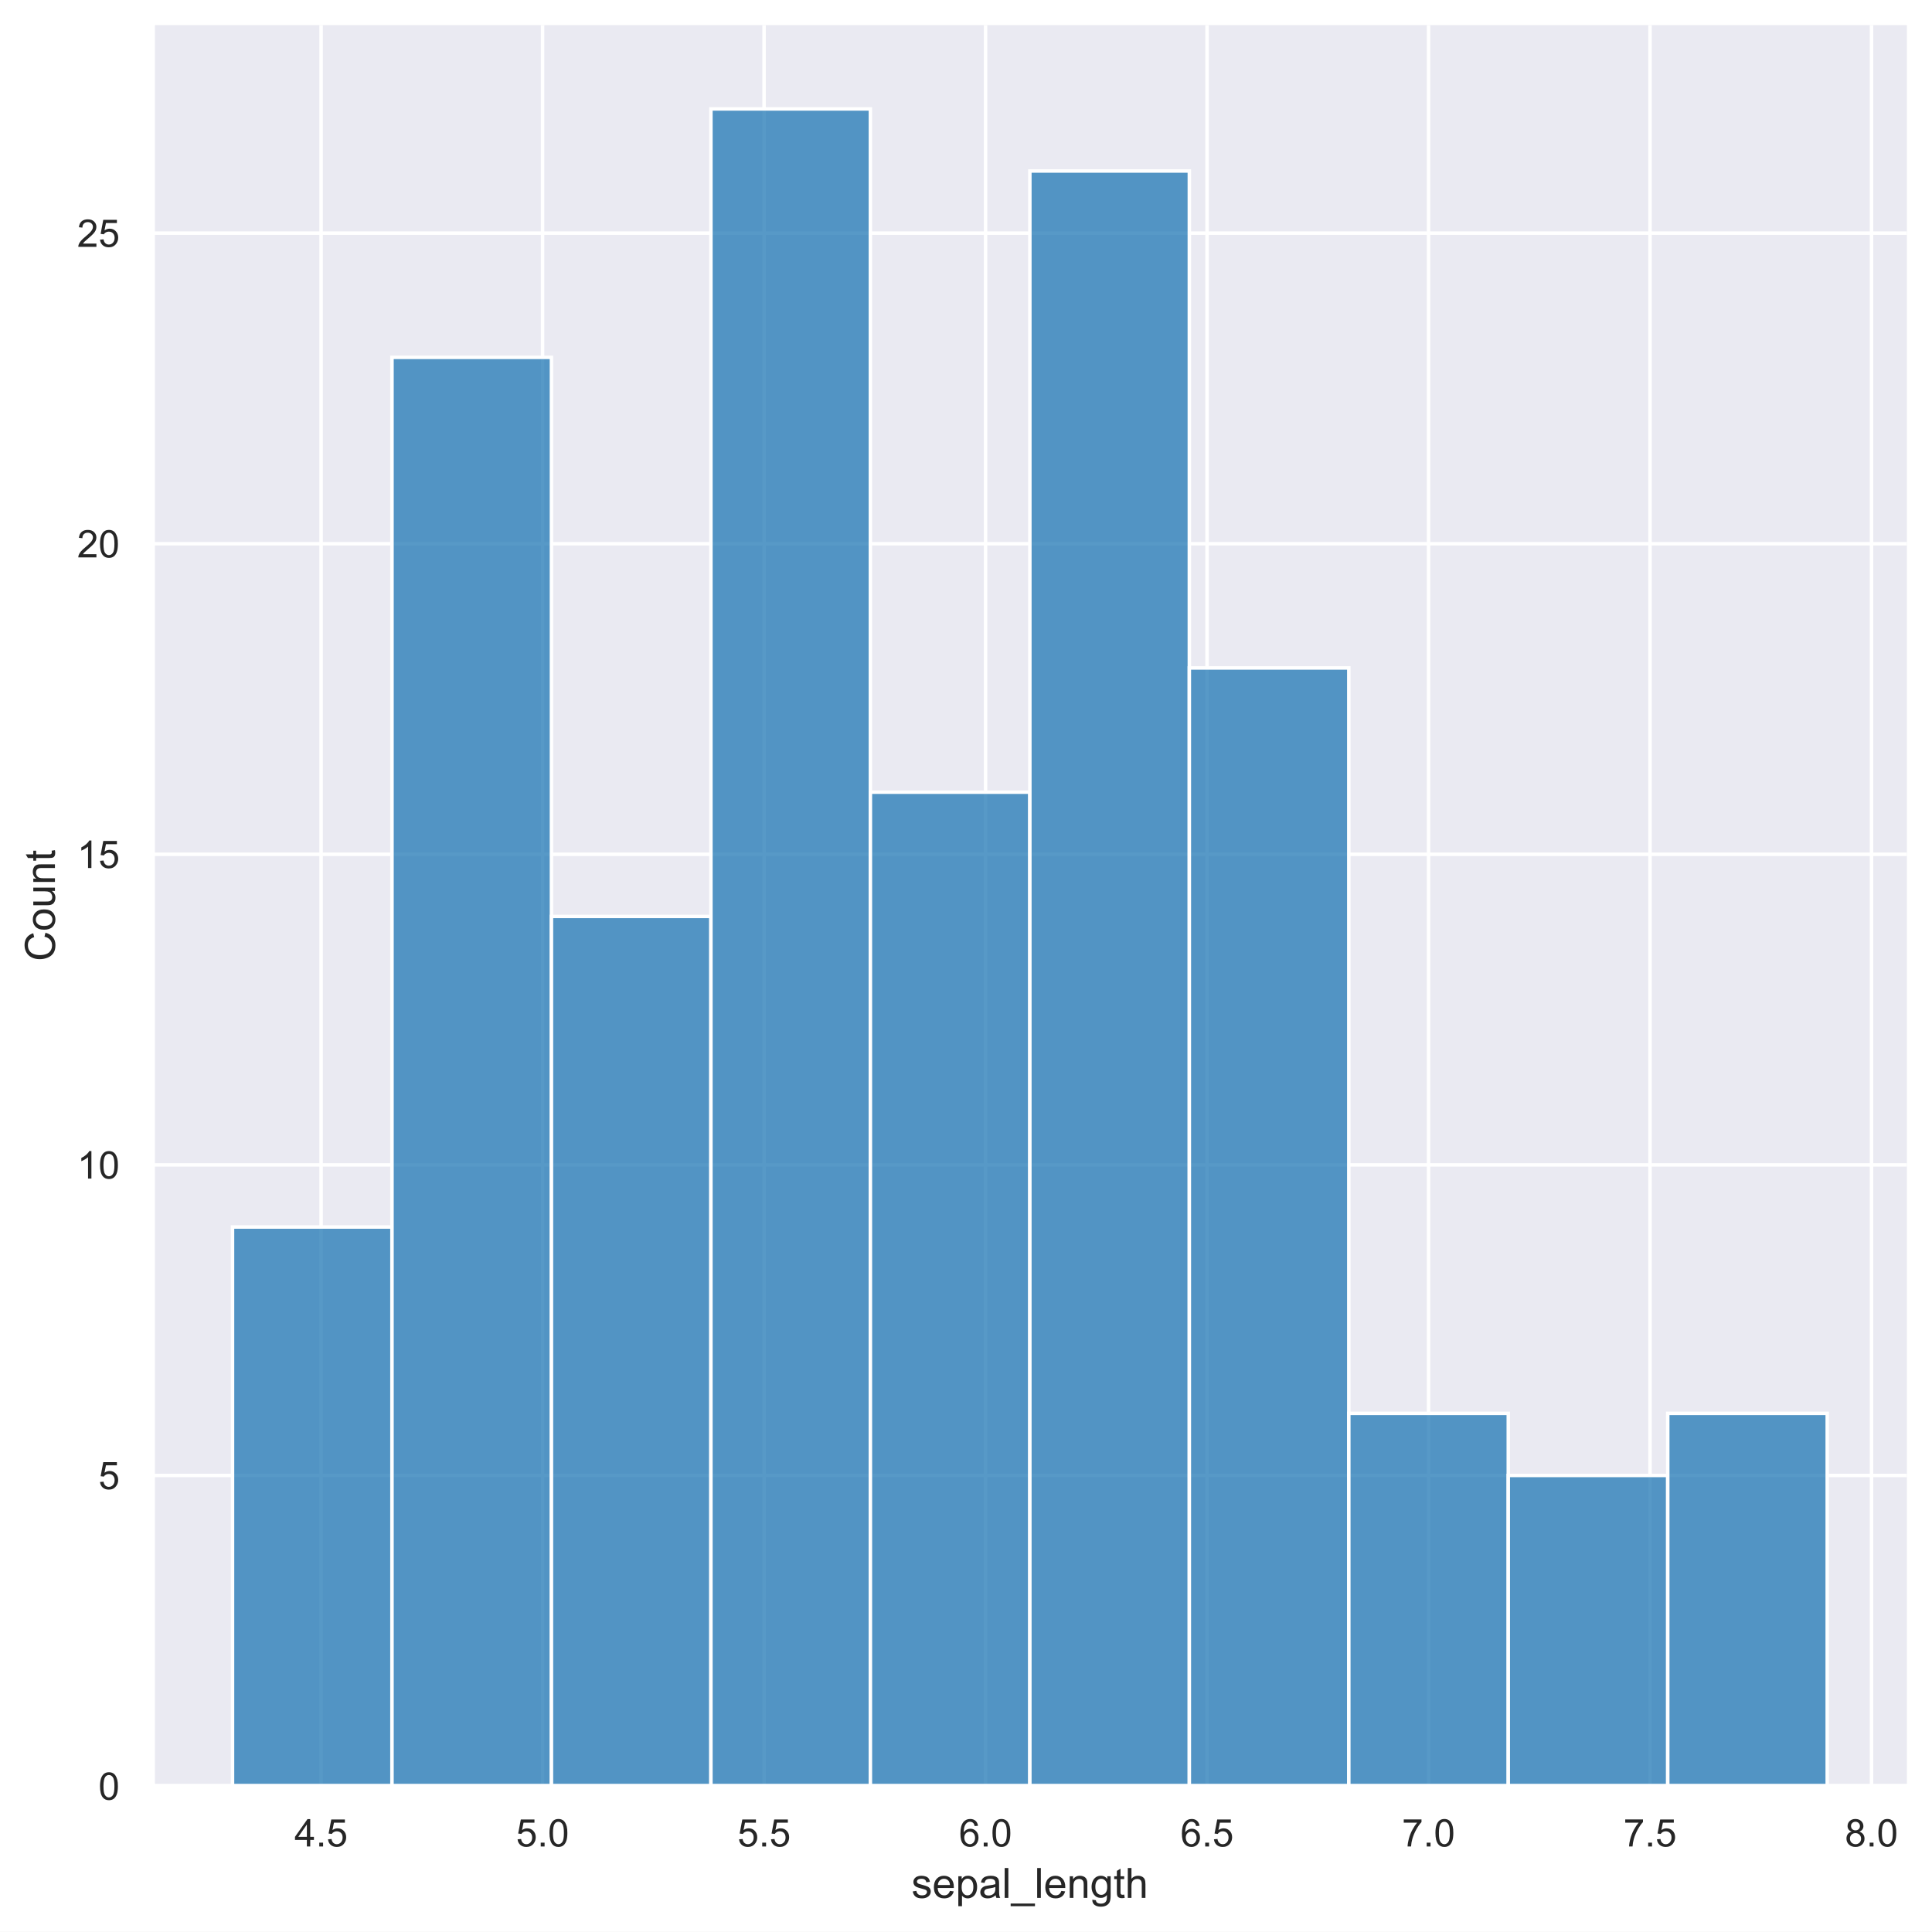
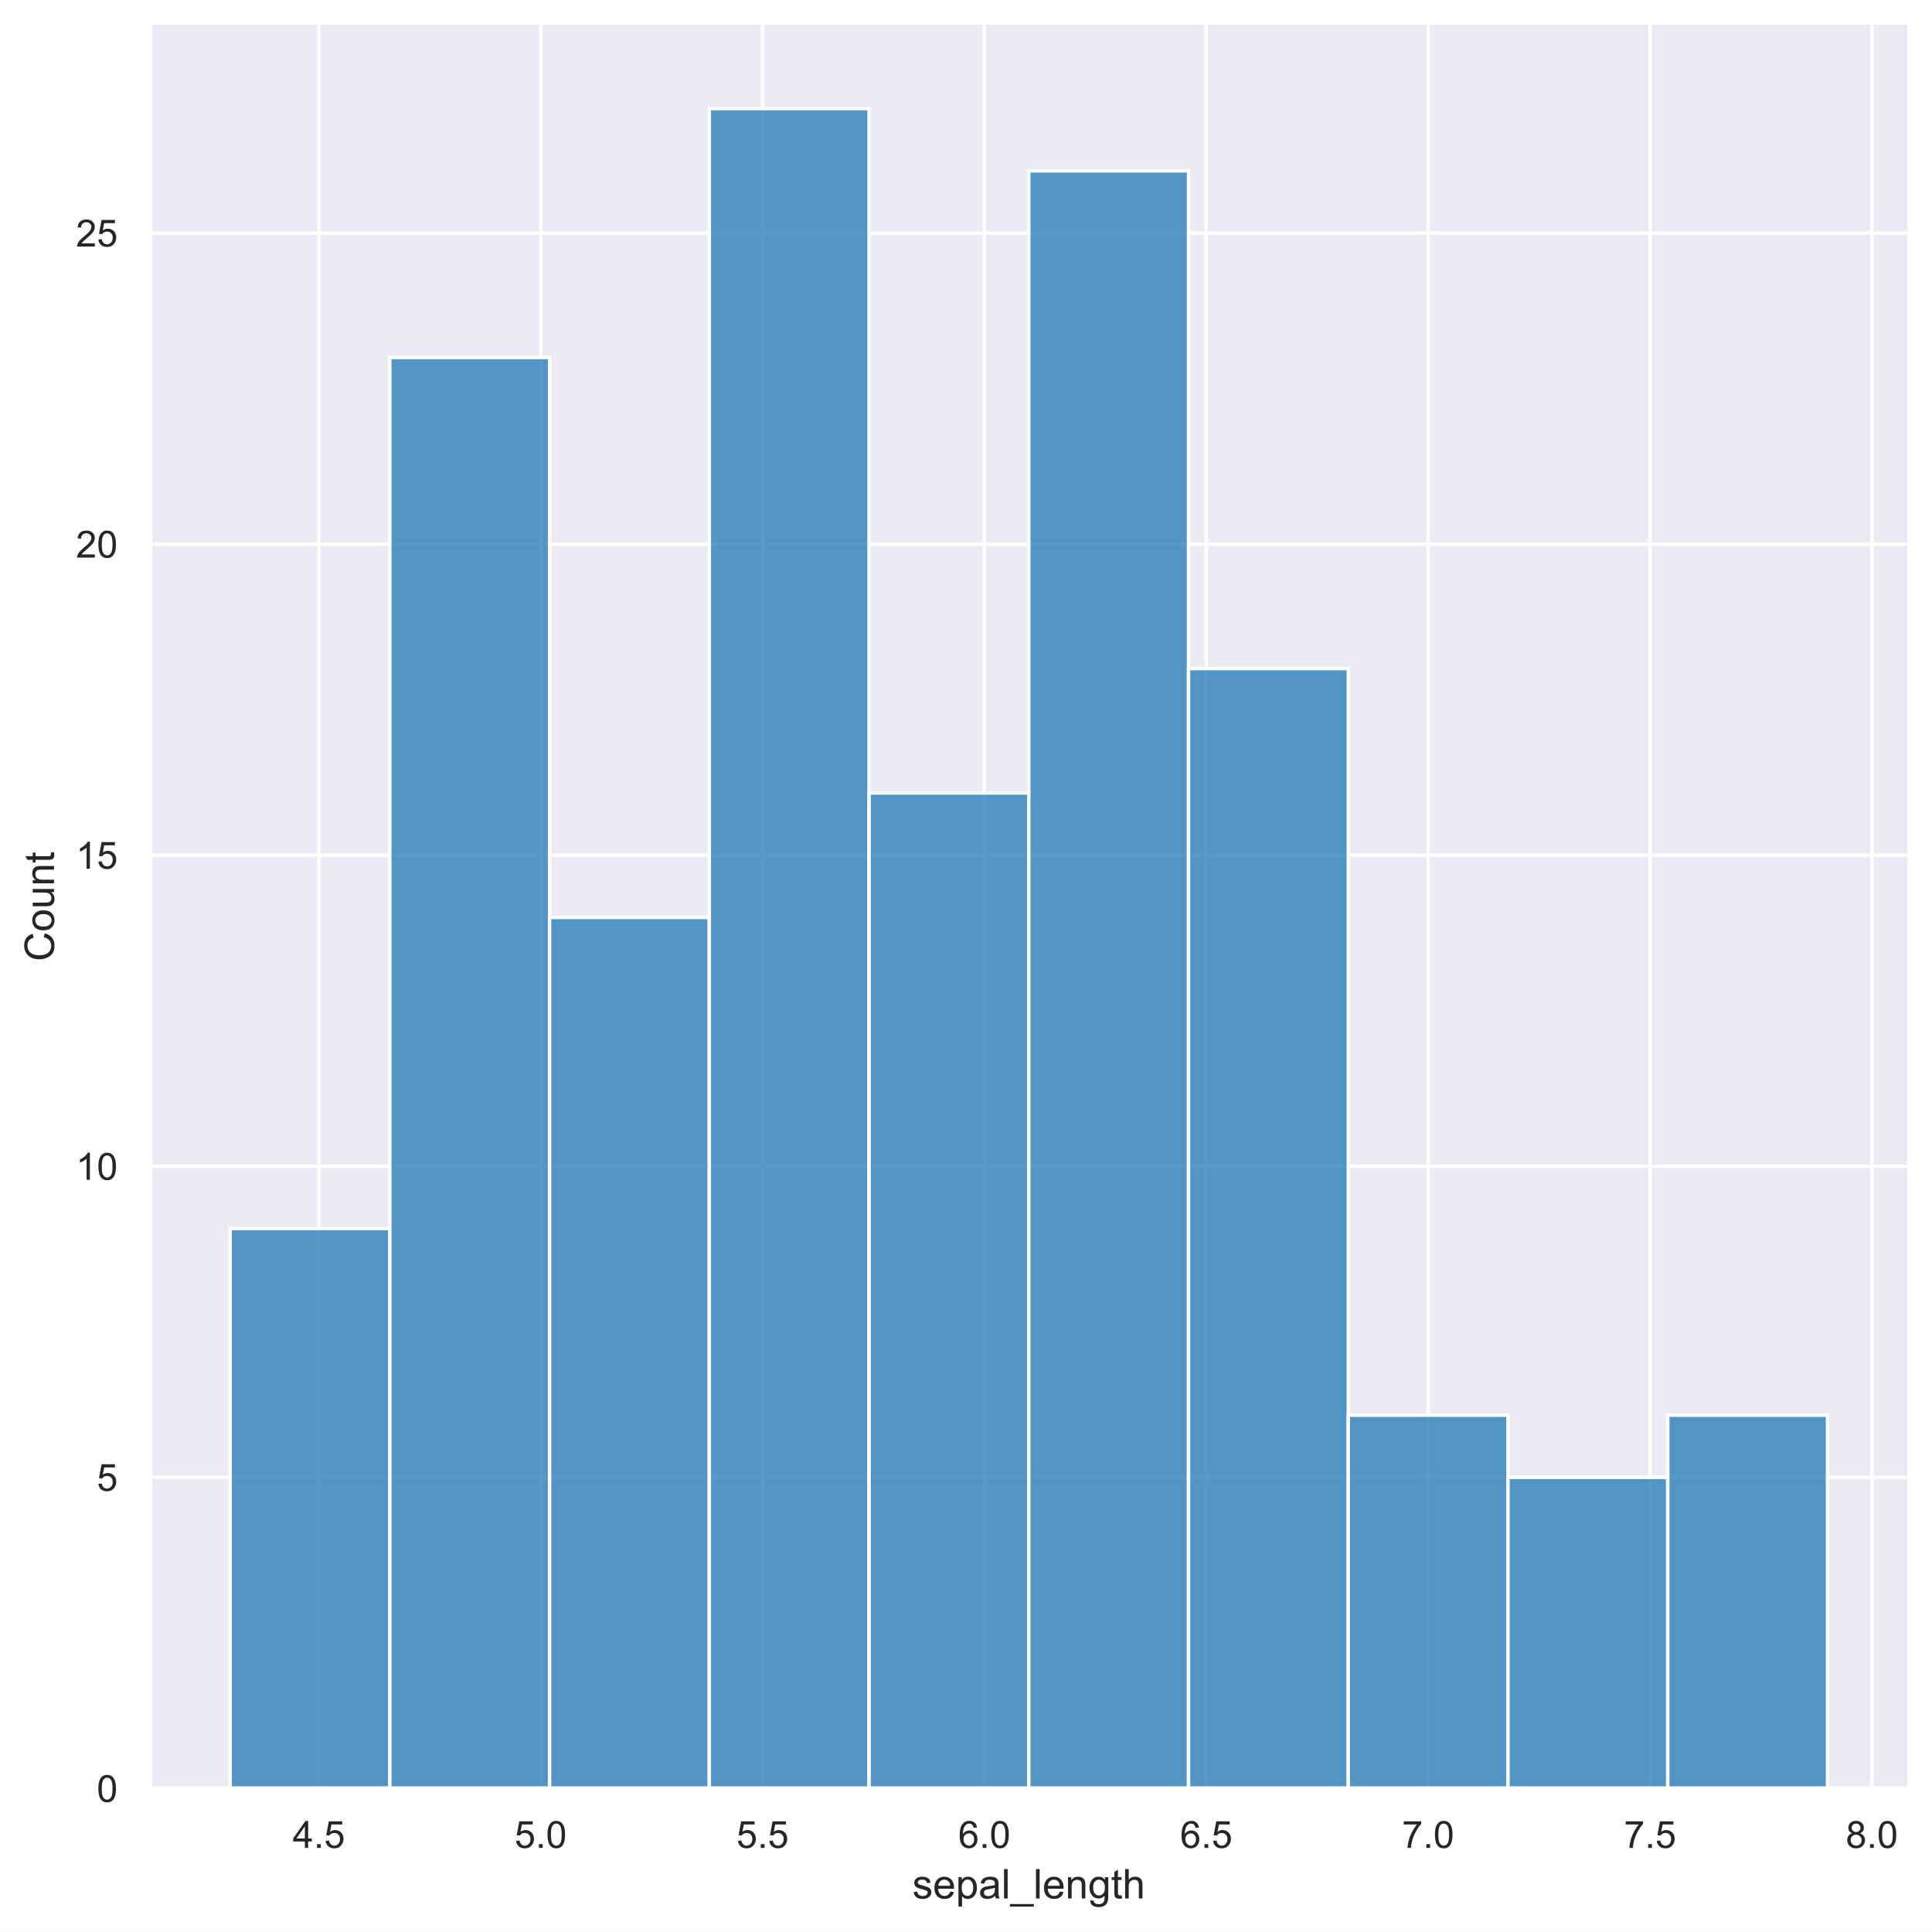
- <svg xmlns="http://www.w3.org/2000/svg" xmlns:xlink="http://www.w3.org/1999/xlink" height="555.212pt" version="1.1" viewBox="0 0 555.288 555.212" width="555.288pt">
+ <svg xmlns="http://www.w3.org/2000/svg" xmlns:xlink="http://www.w3.org/1999/xlink" height="564.572pt" version="1.1" viewBox="0 0 564.648 564.572" width="564.648pt">
  <defs>
    <style type="text/css">*{stroke-linecap:butt;stroke-linejoin:round;}</style>
  </defs>
  <g id="figure_1">
    <g id="patch_1">
-       <path d="M 0 555.212  L 555.288 555.212  L 555.288 0  L 0 0  z " style="fill:#ffffff;" />
+       <path d="M 0 564.572  L 564.648 564.572  L 564.648 0  L 0 0  z " style="fill:#ffffff;" />
    </g>
    <g id="axes_1">
      <g id="patch_2">
-         <path d="M 43.908 513.337  L 548.088 513.337  L 548.088 7.2  L 43.908 7.2  z " style="fill:#eaeaf2;" />
+         <path d="M 43.908 522.697  L 557.448 522.697  L 557.448 7.2  L 43.908 7.2  z " style="fill:#eaeaf2;" />
      </g>
      <g id="matplotlib.axis_1">
        <g id="xtick_1">
          <g id="line2d_1">
-             <path clip-path="url(#pe5662c1819)" d="M 92.289 513.337  L 92.289 7.2  " style="fill:none;stroke:#ffffff;stroke-linecap:round;" />
+             <path clip-path="url(#p15f2c02194)" d="M 93.188 522.697  L 93.188 7.2  " style="fill:none;stroke:#ffffff;stroke-linecap:round;" />
          </g>
          <g id="text_1">
-             <g style="fill:#262626;" transform="translate(84.64435 530.7111)scale(0.11 -0.11)">
+             <g style="fill:#262626;" transform="translate(85.54253 540.0711)scale(0.11 -0.11)">
              <defs>
                <path d="M 2069 0  L 2069 1097  L 81 1097  L 81 1613  L 2172 4581  L 2631 4581  L 2631 1613  L 3250 1613  L 3250 1097  L 2631 1097  L 2631 0  L 2069 0  z M 2069 1613  L 2069 3678  L 634 1613  L 2069 1613  z " id="ArialMT-34" transform="scale(0.015625)" />
                <path d="M 581 0  L 581 641  L 1222 641  L 1222 0  L 581 0  z " id="ArialMT-2e" transform="scale(0.015625)" />
                <path d="M 266 1200  L 856 1250  Q 922 819 1161 601  Q 1400 384 1738 384  Q 2144 384 2425 690  Q 2706 997 2706 1503  Q 2706 1984 2436 2262  Q 2166 2541 1728 2541  Q 1456 2541 1237 2417  Q 1019 2294 894 2097  L 366 2166  L 809 4519  L 3088 4519  L 3088 3981  L 1259 3981  L 1013 2750  Q 1425 3038 1878 3038  Q 2478 3038 2890 2622  Q 3303 2206 3303 1553  Q 3303 931 2941 478  Q 2500 -78 1738 -78  Q 1113 -78 717 272  Q 322 622 266 1200  z " id="ArialMT-35" transform="scale(0.015625)" />
              </defs>
              <use xlink:href="#ArialMT-34" />
              <use x="55.615" xlink:href="#ArialMT-2e" />
              <use x="83.398" xlink:href="#ArialMT-35" />
            </g>
          </g>
        </g>
        <g id="xtick_2">
          <g id="line2d_2">
-             <path clip-path="url(#pe5662c1819)" d="M 155.948 513.337  L 155.948 7.2  " style="fill:none;stroke:#ffffff;stroke-linecap:round;" />
+             <path clip-path="url(#p15f2c02194)" d="M 158.028 522.697  L 158.028 7.2  " style="fill:none;stroke:#ffffff;stroke-linecap:round;" />
          </g>
          <g id="text_2">
-             <g style="fill:#262626;" transform="translate(148.3034 530.7111)scale(0.11 -0.11)">
+             <g style="fill:#262626;" transform="translate(150.3834 540.0711)scale(0.11 -0.11)">
              <defs>
                <path d="M 266 2259  Q 266 3072 433 3567  Q 600 4063 929 4331  Q 1259 4600 1759 4600  Q 2128 4600 2406 4451  Q 2684 4303 2865 4023  Q 3047 3744 3150 3342  Q 3253 2941 3253 2259  Q 3253 1453 3087 958  Q 2922 463 2592 192  Q 2263 -78 1759 -78  Q 1097 -78 719 397  Q 266 969 266 2259  z M 844 2259  Q 844 1131 1108 757  Q 1372 384 1759 384  Q 2147 384 2411 759  Q 2675 1134 2675 2259  Q 2675 3391 2411 3762  Q 2147 4134 1753 4134  Q 1366 4134 1134 3806  Q 844 3388 844 2259  z " id="ArialMT-30" transform="scale(0.015625)" />
              </defs>
              <use xlink:href="#ArialMT-35" />
              <use x="55.615" xlink:href="#ArialMT-2e" />
              <use x="83.398" xlink:href="#ArialMT-30" />
            </g>
          </g>
        </g>
        <g id="xtick_3">
          <g id="line2d_3">
-             <path clip-path="url(#pe5662c1819)" d="M 219.608 513.337  L 219.608 7.2  " style="fill:none;stroke:#ffffff;stroke-linecap:round;" />
+             <path clip-path="url(#p15f2c02194)" d="M 222.869 522.697  L 222.869 7.2  " style="fill:none;stroke:#ffffff;stroke-linecap:round;" />
          </g>
          <g id="text_3">
-             <g style="fill:#262626;" transform="translate(211.9625 530.7111)scale(0.11 -0.11)">
+             <g style="fill:#262626;" transform="translate(215.2243 540.0711)scale(0.11 -0.11)">
              <use xlink:href="#ArialMT-35" />
              <use x="55.615" xlink:href="#ArialMT-2e" />
              <use x="83.398" xlink:href="#ArialMT-35" />
            </g>
          </g>
        </g>
        <g id="xtick_4">
          <g id="line2d_4">
-             <path clip-path="url(#pe5662c1819)" d="M 283.267 513.337  L 283.267 7.2  " style="fill:none;stroke:#ffffff;stroke-linecap:round;" />
+             <path clip-path="url(#p15f2c02194)" d="M 287.71 522.697  L 287.71 7.2  " style="fill:none;stroke:#ffffff;stroke-linecap:round;" />
          </g>
          <g id="text_4">
-             <g style="fill:#262626;" transform="translate(275.6216 530.7111)scale(0.11 -0.11)">
+             <g style="fill:#262626;" transform="translate(280.0653 540.0711)scale(0.11 -0.11)">
              <defs>
                <path d="M 3184 3459  L 2625 3416  Q 2550 3747 2413 3897  Q 2184 4138 1850 4138  Q 1581 4138 1378 3988  Q 1113 3794 959 3422  Q 806 3050 800 2363  Q 1003 2672 1297 2822  Q 1591 2972 1913 2972  Q 2475 2972 2870 2558  Q 3266 2144 3266 1488  Q 3266 1056 3080 686  Q 2894 316 2569 119  Q 2244 -78 1831 -78  Q 1128 -78 684 439  Q 241 956 241 2144  Q 241 3472 731 4075  Q 1159 4600 1884 4600  Q 2425 4600 2770 4297  Q 3116 3994 3184 3459  z M 888 1484  Q 888 1194 1011 928  Q 1134 663 1356 523  Q 1578 384 1822 384  Q 2178 384 2434 671  Q 2691 959 2691 1453  Q 2691 1928 2437 2201  Q 2184 2475 1800 2475  Q 1419 2475 1153 2201  Q 888 1928 888 1484  z " id="ArialMT-36" transform="scale(0.015625)" />
              </defs>
              <use xlink:href="#ArialMT-36" />
              <use x="55.615" xlink:href="#ArialMT-2e" />
              <use x="83.398" xlink:href="#ArialMT-30" />
            </g>
          </g>
        </g>
        <g id="xtick_5">
          <g id="line2d_5">
-             <path clip-path="url(#pe5662c1819)" d="M 346.926 513.337  L 346.926 7.2  " style="fill:none;stroke:#ffffff;stroke-linecap:round;" />
+             <path clip-path="url(#p15f2c02194)" d="M 352.551 522.697  L 352.551 7.2  " style="fill:none;stroke:#ffffff;stroke-linecap:round;" />
          </g>
          <g id="text_5">
-             <g style="fill:#262626;" transform="translate(339.2807 530.7111)scale(0.11 -0.11)">
+             <g style="fill:#262626;" transform="translate(344.9062 540.0711)scale(0.11 -0.11)">
              <use xlink:href="#ArialMT-36" />
              <use x="55.615" xlink:href="#ArialMT-2e" />
              <use x="83.398" xlink:href="#ArialMT-35" />
            </g>
          </g>
        </g>
        <g id="xtick_6">
          <g id="line2d_6">
-             <path clip-path="url(#pe5662c1819)" d="M 410.585 513.337  L 410.585 7.2  " style="fill:none;stroke:#ffffff;stroke-linecap:round;" />
+             <path clip-path="url(#p15f2c02194)" d="M 417.392 522.697  L 417.392 7.2  " style="fill:none;stroke:#ffffff;stroke-linecap:round;" />
          </g>
          <g id="text_6">
-             <g style="fill:#262626;" transform="translate(402.9398 530.7111)scale(0.11 -0.11)">
+             <g style="fill:#262626;" transform="translate(409.7471 540.0711)scale(0.11 -0.11)">
              <defs>
                <path d="M 303 3981  L 303 4522  L 3269 4522  L 3269 4084  Q 2831 3619 2401 2847  Q 1972 2075 1738 1259  Q 1569 684 1522 0  L 944 0  Q 953 541 1156 1306  Q 1359 2072 1739 2783  Q 2119 3494 2547 3981  L 303 3981  z " id="ArialMT-37" transform="scale(0.015625)" />
              </defs>
              <use xlink:href="#ArialMT-37" />
              <use x="55.615" xlink:href="#ArialMT-2e" />
              <use x="83.398" xlink:href="#ArialMT-30" />
            </g>
          </g>
        </g>
        <g id="xtick_7">
          <g id="line2d_7">
-             <path clip-path="url(#pe5662c1819)" d="M 474.244 513.337  L 474.244 7.2  " style="fill:none;stroke:#ffffff;stroke-linecap:round;" />
+             <path clip-path="url(#p15f2c02194)" d="M 482.233 522.697  L 482.233 7.2  " style="fill:none;stroke:#ffffff;stroke-linecap:round;" />
          </g>
          <g id="text_7">
-             <g style="fill:#262626;" transform="translate(466.5989 530.7111)scale(0.11 -0.11)">
+             <g style="fill:#262626;" transform="translate(474.588 540.0711)scale(0.11 -0.11)">
              <use xlink:href="#ArialMT-37" />
              <use x="55.615" xlink:href="#ArialMT-2e" />
              <use x="83.398" xlink:href="#ArialMT-35" />
            </g>
          </g>
        </g>
        <g id="xtick_8">
          <g id="line2d_8">
-             <path clip-path="url(#pe5662c1819)" d="M 537.903 513.337  L 537.903 7.2  " style="fill:none;stroke:#ffffff;stroke-linecap:round;" />
+             <path clip-path="url(#p15f2c02194)" d="M 547.074 522.697  L 547.074 7.2  " style="fill:none;stroke:#ffffff;stroke-linecap:round;" />
          </g>
          <g id="text_8">
-             <g style="fill:#262626;" transform="translate(530.258 530.7111)scale(0.11 -0.11)">
+             <g style="fill:#262626;" transform="translate(539.4289 540.0711)scale(0.11 -0.11)">
              <defs>
                <path d="M 1131 2484  Q 781 2613 612 2850  Q 444 3088 444 3419  Q 444 3919 803 4259  Q 1163 4600 1759 4600  Q 2359 4600 2725 4251  Q 3091 3903 3091 3403  Q 3091 3084 2923 2848  Q 2756 2613 2416 2484  Q 2838 2347 3058 2040  Q 3278 1734 3278 1309  Q 3278 722 2862 322  Q 2447 -78 1769 -78  Q 1091 -78 675 323  Q 259 725 259 1325  Q 259 1772 486 2073  Q 713 2375 1131 2484  z M 1019 3438  Q 1019 3113 1228 2906  Q 1438 2700 1772 2700  Q 2097 2700 2305 2904  Q 2513 3109 2513 3406  Q 2513 3716 2298 3927  Q 2084 4138 1766 4138  Q 1444 4138 1231 3931  Q 1019 3725 1019 3438  z M 838 1322  Q 838 1081 952 856  Q 1066 631 1291 507  Q 1516 384 1775 384  Q 2178 384 2440 643  Q 2703 903 2703 1303  Q 2703 1709 2433 1975  Q 2163 2241 1756 2241  Q 1359 2241 1098 1978  Q 838 1716 838 1322  z " id="ArialMT-38" transform="scale(0.015625)" />
              </defs>
              <use xlink:href="#ArialMT-38" />
              <use x="55.615" xlink:href="#ArialMT-2e" />
              <use x="83.398" xlink:href="#ArialMT-30" />
            </g>
          </g>
        </g>
        <g id="text_9">
-           <g style="fill:#262626;" transform="translate(261.9728 545.4867)scale(0.12 -0.12)">
+           <g style="fill:#262626;" transform="translate(266.6528 554.8467)scale(0.12 -0.12)">
            <defs>
              <path d="M 197 991  L 753 1078  Q 800 744 1014 566  Q 1228 388 1613 388  Q 2000 388 2187 545  Q 2375 703 2375 916  Q 2375 1106 2209 1216  Q 2094 1291 1634 1406  Q 1016 1563 777 1677  Q 538 1791 414 1992  Q 291 2194 291 2438  Q 291 2659 392 2848  Q 494 3038 669 3163  Q 800 3259 1026 3326  Q 1253 3394 1513 3394  Q 1903 3394 2198 3281  Q 2494 3169 2634 2976  Q 2775 2784 2828 2463  L 2278 2388  Q 2241 2644 2061 2787  Q 1881 2931 1553 2931  Q 1166 2931 1000 2803  Q 834 2675 834 2503  Q 834 2394 903 2306  Q 972 2216 1119 2156  Q 1203 2125 1616 2013  Q 2213 1853 2448 1751  Q 2684 1650 2818 1456  Q 2953 1263 2953 975  Q 2953 694 2789 445  Q 2625 197 2315 61  Q 2006 -75 1616 -75  Q 969 -75 630 194  Q 291 463 197 991  z " id="ArialMT-73" transform="scale(0.015625)" />
              <path d="M 2694 1069  L 3275 997  Q 3138 488 2766 206  Q 2394 -75 1816 -75  Q 1088 -75 661 373  Q 234 822 234 1631  Q 234 2469 665 2931  Q 1097 3394 1784 3394  Q 2450 3394 2872 2941  Q 3294 2488 3294 1666  Q 3294 1616 3291 1516  L 816 1516  Q 847 969 1125 678  Q 1403 388 1819 388  Q 2128 388 2347 550  Q 2566 713 2694 1069  z M 847 1978  L 2700 1978  Q 2663 2397 2488 2606  Q 2219 2931 1791 2931  Q 1403 2931 1139 2672  Q 875 2413 847 1978  z " id="ArialMT-65" transform="scale(0.015625)" />
              <path d="M 422 -1272  L 422 3319  L 934 3319  L 934 2888  Q 1116 3141 1344 3267  Q 1572 3394 1897 3394  Q 2322 3394 2647 3175  Q 2972 2956 3137 2557  Q 3303 2159 3303 1684  Q 3303 1175 3120 767  Q 2938 359 2589 142  Q 2241 -75 1856 -75  Q 1575 -75 1351 44  Q 1128 163 984 344  L 984 -1272  L 422 -1272  z M 931 1641  Q 931 1000 1190 694  Q 1450 388 1819 388  Q 2194 388 2461 705  Q 2728 1022 2728 1688  Q 2728 2322 2467 2637  Q 2206 2953 1844 2953  Q 1484 2953 1207 2617  Q 931 2281 931 1641  z " id="ArialMT-70" transform="scale(0.015625)" />
              <path d="M 2588 409  Q 2275 144 1986 34  Q 1697 -75 1366 -75  Q 819 -75 525 192  Q 231 459 231 875  Q 231 1119 342 1320  Q 453 1522 633 1644  Q 813 1766 1038 1828  Q 1203 1872 1538 1913  Q 2219 1994 2541 2106  Q 2544 2222 2544 2253  Q 2544 2597 2384 2738  Q 2169 2928 1744 2928  Q 1347 2928 1158 2789  Q 969 2650 878 2297  L 328 2372  Q 403 2725 575 2942  Q 747 3159 1072 3276  Q 1397 3394 1825 3394  Q 2250 3394 2515 3294  Q 2781 3194 2906 3042  Q 3031 2891 3081 2659  Q 3109 2516 3109 2141  L 3109 1391  Q 3109 606 3145 398  Q 3181 191 3288 0  L 2700 0  Q 2613 175 2588 409  z M 2541 1666  Q 2234 1541 1622 1453  Q 1275 1403 1131 1340  Q 988 1278 909 1158  Q 831 1038 831 891  Q 831 666 1001 516  Q 1172 366 1500 366  Q 1825 366 2078 508  Q 2331 650 2450 897  Q 2541 1088 2541 1459  L 2541 1666  z " id="ArialMT-61" transform="scale(0.015625)" />
              <path d="M 409 0  L 409 4581  L 972 4581  L 972 0  L 409 0  z " id="ArialMT-6c" transform="scale(0.015625)" />
              <path d="M -97 -1272  L -97 -866  L 3631 -866  L 3631 -1272  L -97 -1272  z " id="ArialMT-5f" transform="scale(0.015625)" />
              <path d="M 422 0  L 422 3319  L 928 3319  L 928 2847  Q 1294 3394 1984 3394  Q 2284 3394 2536 3286  Q 2788 3178 2913 3003  Q 3038 2828 3088 2588  Q 3119 2431 3119 2041  L 3119 0  L 2556 0  L 2556 2019  Q 2556 2363 2490 2533  Q 2425 2703 2258 2804  Q 2091 2906 1866 2906  Q 1506 2906 1245 2678  Q 984 2450 984 1813  L 984 0  L 422 0  z " id="ArialMT-6e" transform="scale(0.015625)" />
              <path d="M 319 -275  L 866 -356  Q 900 -609 1056 -725  Q 1266 -881 1628 -881  Q 2019 -881 2231 -725  Q 2444 -569 2519 -288  Q 2563 -116 2559 434  Q 2191 0 1641 0  Q 956 0 581 494  Q 206 988 206 1678  Q 206 2153 378 2554  Q 550 2956 876 3175  Q 1203 3394 1644 3394  Q 2231 3394 2613 2919  L 2613 3319  L 3131 3319  L 3131 450  Q 3131 -325 2973 -648  Q 2816 -972 2473 -1159  Q 2131 -1347 1631 -1347  Q 1038 -1347 672 -1080  Q 306 -813 319 -275  z M 784 1719  Q 784 1066 1043 766  Q 1303 466 1694 466  Q 2081 466 2343 764  Q 2606 1063 2606 1700  Q 2606 2309 2336 2618  Q 2066 2928 1684 2928  Q 1309 2928 1046 2623  Q 784 2319 784 1719  z " id="ArialMT-67" transform="scale(0.015625)" />
              <path d="M 1650 503  L 1731 6  Q 1494 -44 1306 -44  Q 1000 -44 831 53  Q 663 150 594 308  Q 525 466 525 972  L 525 2881  L 113 2881  L 113 3319  L 525 3319  L 525 4141  L 1084 4478  L 1084 3319  L 1650 3319  L 1650 2881  L 1084 2881  L 1084 941  Q 1084 700 1114 631  Q 1144 563 1211 522  Q 1278 481 1403 481  Q 1497 481 1650 503  z " id="ArialMT-74" transform="scale(0.015625)" />
              <path d="M 422 0  L 422 4581  L 984 4581  L 984 2938  Q 1378 3394 1978 3394  Q 2347 3394 2619 3248  Q 2891 3103 3008 2847  Q 3125 2591 3125 2103  L 3125 0  L 2563 0  L 2563 2103  Q 2563 2525 2380 2717  Q 2197 2909 1863 2909  Q 1613 2909 1392 2779  Q 1172 2650 1078 2428  Q 984 2206 984 1816  L 984 0  L 422 0  z " id="ArialMT-68" transform="scale(0.015625)" />
            </defs>
            <use xlink:href="#ArialMT-73" />
            <use x="50" xlink:href="#ArialMT-65" />
            <use x="105.615" xlink:href="#ArialMT-70" />
            <use x="161.23" xlink:href="#ArialMT-61" />
            <use x="216.846" xlink:href="#ArialMT-6c" />
            <use x="239.062" xlink:href="#ArialMT-5f" />
            <use x="294.678" xlink:href="#ArialMT-6c" />
            <use x="316.895" xlink:href="#ArialMT-65" />
            <use x="372.51" xlink:href="#ArialMT-6e" />
            <use x="428.125" xlink:href="#ArialMT-67" />
            <use x="483.74" xlink:href="#ArialMT-74" />
            <use x="511.523" xlink:href="#ArialMT-68" />
          </g>
        </g>
      </g>
      <g id="matplotlib.axis_2">
        <g id="ytick_1">
          <g id="line2d_9">
-             <path clip-path="url(#pe5662c1819)" d="M 43.908 513.337  L 548.088 513.337  " style="fill:none;stroke:#ffffff;stroke-linecap:round;" />
+             <path clip-path="url(#p15f2c02194)" d="M 43.908 522.697  L 557.448 522.697  " style="fill:none;stroke:#ffffff;stroke-linecap:round;" />
          </g>
          <g id="text_10">
-             <g style="fill:#262626;" transform="translate(28.29141 517.2743)scale(0.11 -0.11)">
+             <g style="fill:#262626;" transform="translate(28.29141 526.6343)scale(0.11 -0.11)">
              <use xlink:href="#ArialMT-30" />
            </g>
          </g>
        </g>
        <g id="ytick_2">
          <g id="line2d_10">
-             <path clip-path="url(#pe5662c1819)" d="M 43.908 424.072  L 548.088 424.072  " style="fill:none;stroke:#ffffff;stroke-linecap:round;" />
+             <path clip-path="url(#p15f2c02194)" d="M 43.908 431.781  L 557.448 431.781  " style="fill:none;stroke:#ffffff;stroke-linecap:round;" />
          </g>
          <g id="text_11">
-             <g style="fill:#262626;" transform="translate(28.29141 428.0084)scale(0.11 -0.11)">
+             <g style="fill:#262626;" transform="translate(28.29141 435.7176)scale(0.11 -0.11)">
              <use xlink:href="#ArialMT-35" />
            </g>
          </g>
        </g>
        <g id="ytick_3">
          <g id="line2d_11">
-             <path clip-path="url(#pe5662c1819)" d="M 43.908 334.806  L 548.088 334.806  " style="fill:none;stroke:#ffffff;stroke-linecap:round;" />
+             <path clip-path="url(#p15f2c02194)" d="M 43.908 340.864  L 557.448 340.864  " style="fill:none;stroke:#ffffff;stroke-linecap:round;" />
          </g>
          <g id="text_12">
-             <g style="fill:#262626;" transform="translate(22.17438 338.7426)scale(0.11 -0.11)">
+             <g style="fill:#262626;" transform="translate(22.17438 344.801)scale(0.11 -0.11)">
              <defs>
                <path d="M 2384 0  L 1822 0  L 1822 3584  Q 1619 3391 1289 3197  Q 959 3003 697 2906  L 697 3450  Q 1169 3672 1522 3987  Q 1875 4303 2022 4600  L 2384 4600  L 2384 0  z " id="ArialMT-31" transform="scale(0.015625)" />
              </defs>
              <use xlink:href="#ArialMT-31" />
              <use x="55.615" xlink:href="#ArialMT-30" />
            </g>
          </g>
        </g>
        <g id="ytick_4">
          <g id="line2d_12">
-             <path clip-path="url(#pe5662c1819)" d="M 43.908 245.54  L 548.088 245.54  " style="fill:none;stroke:#ffffff;stroke-linecap:round;" />
+             <path clip-path="url(#p15f2c02194)" d="M 43.908 249.947  L 557.448 249.947  " style="fill:none;stroke:#ffffff;stroke-linecap:round;" />
          </g>
          <g id="text_13">
-             <g style="fill:#262626;" transform="translate(22.17438 249.4767)scale(0.11 -0.11)">
+             <g style="fill:#262626;" transform="translate(22.17438 253.8843)scale(0.11 -0.11)">
              <use xlink:href="#ArialMT-31" />
              <use x="55.615" xlink:href="#ArialMT-35" />
            </g>
          </g>
        </g>
        <g id="ytick_5">
          <g id="line2d_13">
-             <path clip-path="url(#pe5662c1819)" d="M 43.908 156.274  L 548.088 156.274  " style="fill:none;stroke:#ffffff;stroke-linecap:round;" />
+             <path clip-path="url(#p15f2c02194)" d="M 43.908 159.031  L 557.448 159.031  " style="fill:none;stroke:#ffffff;stroke-linecap:round;" />
          </g>
          <g id="text_14">
-             <g style="fill:#262626;" transform="translate(22.17438 160.2108)scale(0.11 -0.11)">
+             <g style="fill:#262626;" transform="translate(22.17438 162.9676)scale(0.11 -0.11)">
              <defs>
                <path d="M 3222 541  L 3222 0  L 194 0  Q 188 203 259 391  Q 375 700 629 1000  Q 884 1300 1366 1694  Q 2113 2306 2375 2664  Q 2638 3022 2638 3341  Q 2638 3675 2398 3904  Q 2159 4134 1775 4134  Q 1369 4134 1125 3890  Q 881 3647 878 3216  L 300 3275  Q 359 3922 746 4261  Q 1134 4600 1788 4600  Q 2447 4600 2831 4234  Q 3216 3869 3216 3328  Q 3216 3053 3103 2787  Q 2991 2522 2730 2228  Q 2469 1934 1863 1422  Q 1356 997 1212 845  Q 1069 694 975 541  L 3222 541  z " id="ArialMT-32" transform="scale(0.015625)" />
              </defs>
              <use xlink:href="#ArialMT-32" />
              <use x="55.615" xlink:href="#ArialMT-30" />
            </g>
          </g>
        </g>
        <g id="ytick_6">
          <g id="line2d_14">
-             <path clip-path="url(#pe5662c1819)" d="M 43.908 67.008  L 548.088 67.008  " style="fill:none;stroke:#ffffff;stroke-linecap:round;" />
+             <path clip-path="url(#p15f2c02194)" d="M 43.908 68.114  L 557.448 68.114  " style="fill:none;stroke:#ffffff;stroke-linecap:round;" />
          </g>
          <g id="text_15">
-             <g style="fill:#262626;" transform="translate(22.17438 70.94493)scale(0.11 -0.11)">
+             <g style="fill:#262626;" transform="translate(22.17438 72.05096)scale(0.11 -0.11)">
              <use xlink:href="#ArialMT-32" />
              <use x="55.615" xlink:href="#ArialMT-35" />
            </g>
          </g>
        </g>
        <g id="text_16">
-           <g style="fill:#262626;" transform="translate(15.78937 276.2784)rotate(-90)scale(0.12 -0.12)">
+           <g style="fill:#262626;" transform="translate(15.78937 280.9584)rotate(-90)scale(0.12 -0.12)">
            <defs>
              <path d="M 3763 1606  L 4369 1453  Q 4178 706 3683 314  Q 3188 -78 2472 -78  Q 1731 -78 1267 223  Q 803 525 561 1097  Q 319 1669 319 2325  Q 319 3041 592 3573  Q 866 4106 1370 4382  Q 1875 4659 2481 4659  Q 3169 4659 3637 4309  Q 4106 3959 4291 3325  L 3694 3184  Q 3534 3684 3231 3912  Q 2928 4141 2469 4141  Q 1941 4141 1586 3887  Q 1231 3634 1087 3207  Q 944 2781 944 2328  Q 944 1744 1114 1308  Q 1284 872 1643 656  Q 2003 441 2422 441  Q 2931 441 3284 734  Q 3638 1028 3763 1606  z " id="ArialMT-43" transform="scale(0.015625)" />
              <path d="M 213 1659  Q 213 2581 725 3025  Q 1153 3394 1769 3394  Q 2453 3394 2887 2945  Q 3322 2497 3322 1706  Q 3322 1066 3130 698  Q 2938 331 2570 128  Q 2203 -75 1769 -75  Q 1072 -75 642 372  Q 213 819 213 1659  z M 791 1659  Q 791 1022 1069 705  Q 1347 388 1769 388  Q 2188 388 2466 706  Q 2744 1025 2744 1678  Q 2744 2294 2464 2611  Q 2184 2928 1769 2928  Q 1347 2928 1069 2612  Q 791 2297 791 1659  z " id="ArialMT-6f" transform="scale(0.015625)" />
              <path d="M 2597 0  L 2597 488  Q 2209 -75 1544 -75  Q 1250 -75 995 37  Q 741 150 617 320  Q 494 491 444 738  Q 409 903 409 1263  L 409 3319  L 972 3319  L 972 1478  Q 972 1038 1006 884  Q 1059 663 1231 536  Q 1403 409 1656 409  Q 1909 409 2131 539  Q 2353 669 2445 892  Q 2538 1116 2538 1541  L 2538 3319  L 3100 3319  L 3100 0  L 2597 0  z " id="ArialMT-75" transform="scale(0.015625)" />
            </defs>
            <use xlink:href="#ArialMT-43" />
            <use x="72.217" xlink:href="#ArialMT-6f" />
            <use x="127.832" xlink:href="#ArialMT-75" />
            <use x="183.447" xlink:href="#ArialMT-6e" />
            <use x="239.062" xlink:href="#ArialMT-74" />
          </g>
        </g>
      </g>
      <g id="patch_3">
-         <path clip-path="url(#pe5662c1819)" d="M 66.826 513.337  L 112.66 513.337  L 112.66 352.659  L 66.826 352.659  z " style="fill:#1f77b4;fill-opacity:0.75;stroke:#ffffff;stroke-linejoin:miter;" />
+         <path clip-path="url(#p15f2c02194)" d="M 67.251 522.697  L 113.937 522.697  L 113.937 359.048  L 67.251 359.048  z " style="fill:#1f77b4;fill-opacity:0.75;stroke:#ffffff;stroke-linejoin:miter;" />
      </g>
      <g id="patch_4">
-         <path clip-path="url(#pe5662c1819)" d="M 112.66 513.337  L 158.495 513.337  L 158.495 102.714  L 112.66 102.714  z " style="fill:#1f77b4;fill-opacity:0.75;stroke:#ffffff;stroke-linejoin:miter;" />
+         <path clip-path="url(#p15f2c02194)" d="M 113.937 522.697  L 160.622 522.697  L 160.622 104.481  L 113.937 104.481  z " style="fill:#1f77b4;fill-opacity:0.75;stroke:#ffffff;stroke-linejoin:miter;" />
      </g>
      <g id="patch_5">
-         <path clip-path="url(#pe5662c1819)" d="M 158.495 513.337  L 204.329 513.337  L 204.329 263.393  L 158.495 263.393  z " style="fill:#1f77b4;fill-opacity:0.75;stroke:#ffffff;stroke-linejoin:miter;" />
+         <path clip-path="url(#p15f2c02194)" d="M 160.622 522.697  L 207.308 522.697  L 207.308 268.131  L 160.622 268.131  z " style="fill:#1f77b4;fill-opacity:0.75;stroke:#ffffff;stroke-linejoin:miter;" />
      </g>
      <g id="patch_6">
-         <path clip-path="url(#pe5662c1819)" d="M 204.329 513.337  L 250.164 513.337  L 250.164 31.302  L 204.329 31.302  z " style="fill:#1f77b4;fill-opacity:0.75;stroke:#ffffff;stroke-linejoin:miter;" />
+         <path clip-path="url(#p15f2c02194)" d="M 207.308 522.697  L 253.993 522.697  L 253.993 31.747  L 207.308 31.747  z " style="fill:#1f77b4;fill-opacity:0.75;stroke:#ffffff;stroke-linejoin:miter;" />
      </g>
      <g id="patch_7">
-         <path clip-path="url(#pe5662c1819)" d="M 250.164 513.337  L 295.998 513.337  L 295.998 227.687  L 250.164 227.687  z " style="fill:#1f77b4;fill-opacity:0.75;stroke:#ffffff;stroke-linejoin:miter;" />
+         <path clip-path="url(#p15f2c02194)" d="M 253.993 522.697  L 300.678 522.697  L 300.678 231.764  L 253.993 231.764  z " style="fill:#1f77b4;fill-opacity:0.75;stroke:#ffffff;stroke-linejoin:miter;" />
      </g>
      <g id="patch_8">
-         <path clip-path="url(#pe5662c1819)" d="M 295.998 513.337  L 341.833 513.337  L 341.833 49.155  L 295.998 49.155  z " style="fill:#1f77b4;fill-opacity:0.75;stroke:#ffffff;stroke-linejoin:miter;" />
+         <path clip-path="url(#p15f2c02194)" d="M 300.678 522.697  L 347.364 522.697  L 347.364 49.931  L 300.678 49.931  z " style="fill:#1f77b4;fill-opacity:0.75;stroke:#ffffff;stroke-linejoin:miter;" />
      </g>
      <g id="patch_9">
-         <path clip-path="url(#pe5662c1819)" d="M 341.833 513.337  L 387.668 513.337  L 387.668 191.98  L 341.833 191.98  z " style="fill:#1f77b4;fill-opacity:0.75;stroke:#ffffff;stroke-linejoin:miter;" />
+         <path clip-path="url(#p15f2c02194)" d="M 347.364 522.697  L 394.049 522.697  L 394.049 195.398  L 347.364 195.398  z " style="fill:#1f77b4;fill-opacity:0.75;stroke:#ffffff;stroke-linejoin:miter;" />
      </g>
      <g id="patch_10">
-         <path clip-path="url(#pe5662c1819)" d="M 387.668 513.337  L 433.502 513.337  L 433.502 406.218  L 387.668 406.218  z " style="fill:#1f77b4;fill-opacity:0.75;stroke:#ffffff;stroke-linejoin:miter;" />
+         <path clip-path="url(#p15f2c02194)" d="M 394.049 522.697  L 440.735 522.697  L 440.735 413.598  L 394.049 413.598  z " style="fill:#1f77b4;fill-opacity:0.75;stroke:#ffffff;stroke-linejoin:miter;" />
      </g>
      <g id="patch_11">
-         <path clip-path="url(#pe5662c1819)" d="M 433.502 513.337  L 479.337 513.337  L 479.337 424.072  L 433.502 424.072  z " style="fill:#1f77b4;fill-opacity:0.75;stroke:#ffffff;stroke-linejoin:miter;" />
+         <path clip-path="url(#p15f2c02194)" d="M 440.735 522.697  L 487.42 522.697  L 487.42 431.781  L 440.735 431.781  z " style="fill:#1f77b4;fill-opacity:0.75;stroke:#ffffff;stroke-linejoin:miter;" />
      </g>
      <g id="patch_12">
-         <path clip-path="url(#pe5662c1819)" d="M 479.337 513.337  L 525.171 513.337  L 525.171 406.218  L 479.337 406.218  z " style="fill:#1f77b4;fill-opacity:0.75;stroke:#ffffff;stroke-linejoin:miter;" />
+         <path clip-path="url(#p15f2c02194)" d="M 487.42 522.697  L 534.106 522.697  L 534.106 413.598  L 487.42 413.598  z " style="fill:#1f77b4;fill-opacity:0.75;stroke:#ffffff;stroke-linejoin:miter;" />
      </g>
      <g id="patch_13">
-         <path d="M 43.908 513.337  L 43.908 7.2  " style="fill:none;stroke:#ffffff;stroke-linecap:square;stroke-linejoin:miter;stroke-width:1.25;" />
+         <path d="M 43.908 522.697  L 43.908 7.2  " style="fill:none;stroke:#ffffff;stroke-linecap:square;stroke-linejoin:miter;stroke-width:1.25;" />
      </g>
      <g id="patch_14">
-         <path d="M 43.908 513.337  L 548.088 513.337  " style="fill:none;stroke:#ffffff;stroke-linecap:square;stroke-linejoin:miter;stroke-width:1.25;" />
+         <path d="M 43.908 522.697  L 557.448 522.697  " style="fill:none;stroke:#ffffff;stroke-linecap:square;stroke-linejoin:miter;stroke-width:1.25;" />
      </g>
    </g>
  </g>
  <defs>
-     <clipPath id="pe5662c1819">
-       <rect height="506.137" width="504.18" x="43.908" y="7.2" />
+     <clipPath id="p15f2c02194">
+       <rect height="515.497" width="513.54" x="43.908" y="7.2" />
    </clipPath>
  </defs>
</svg>
